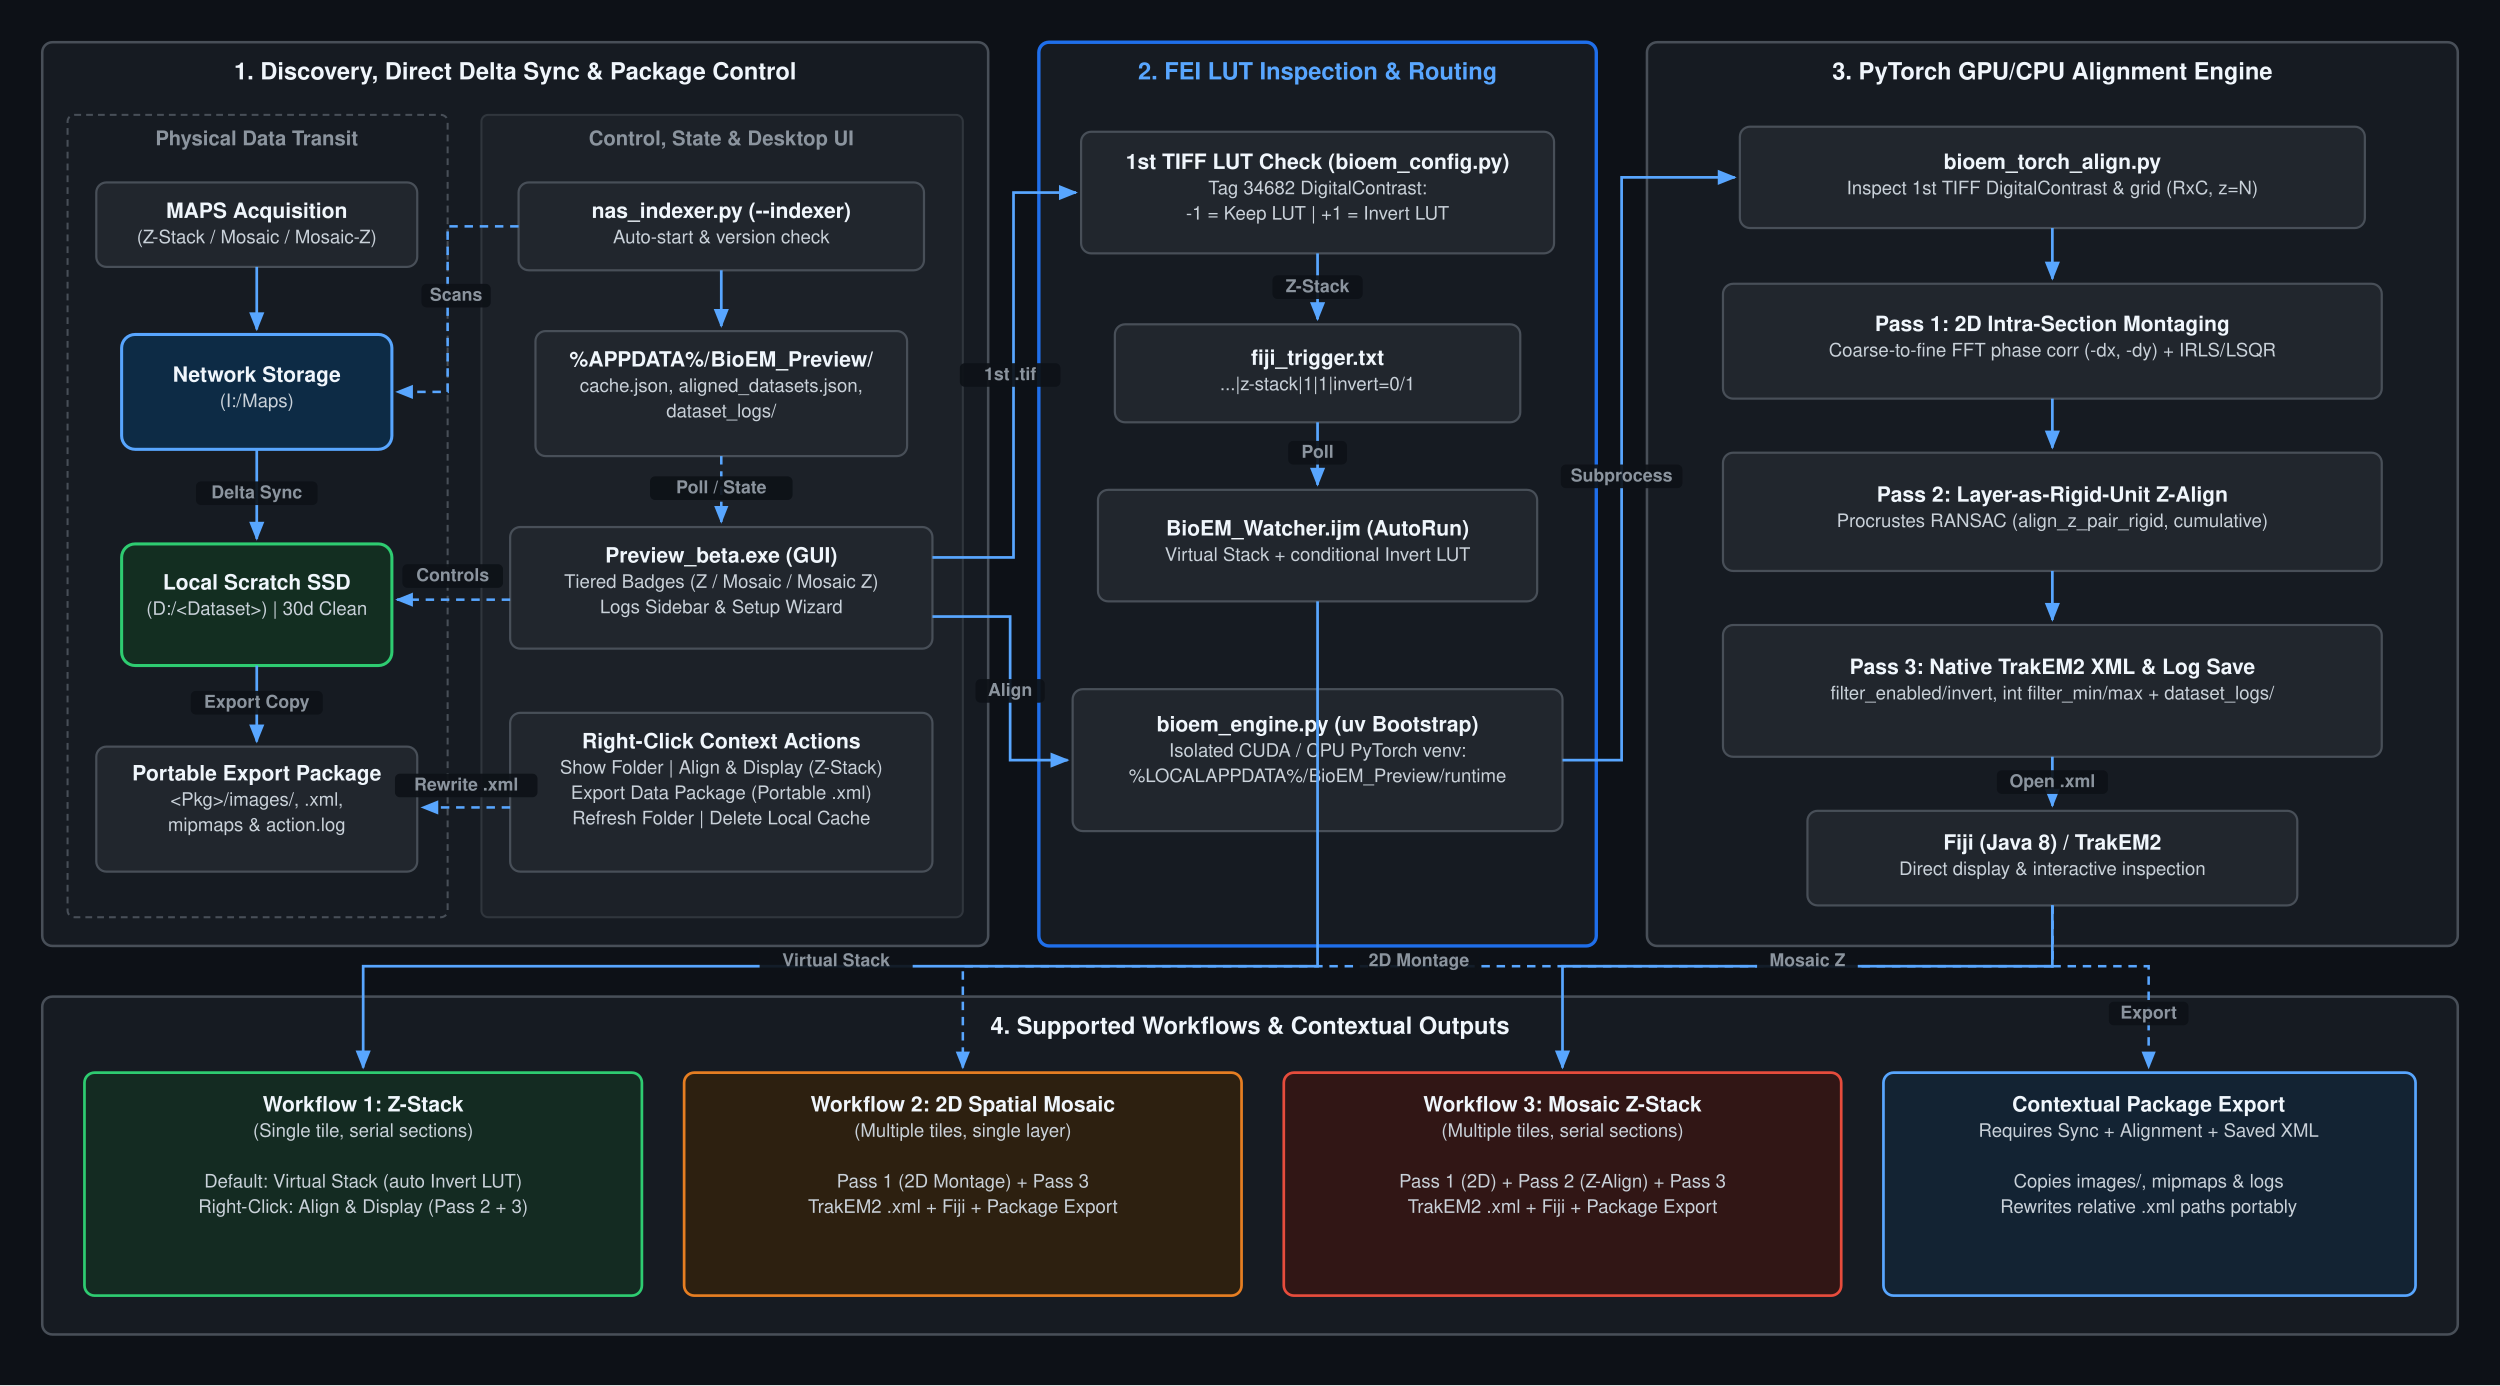
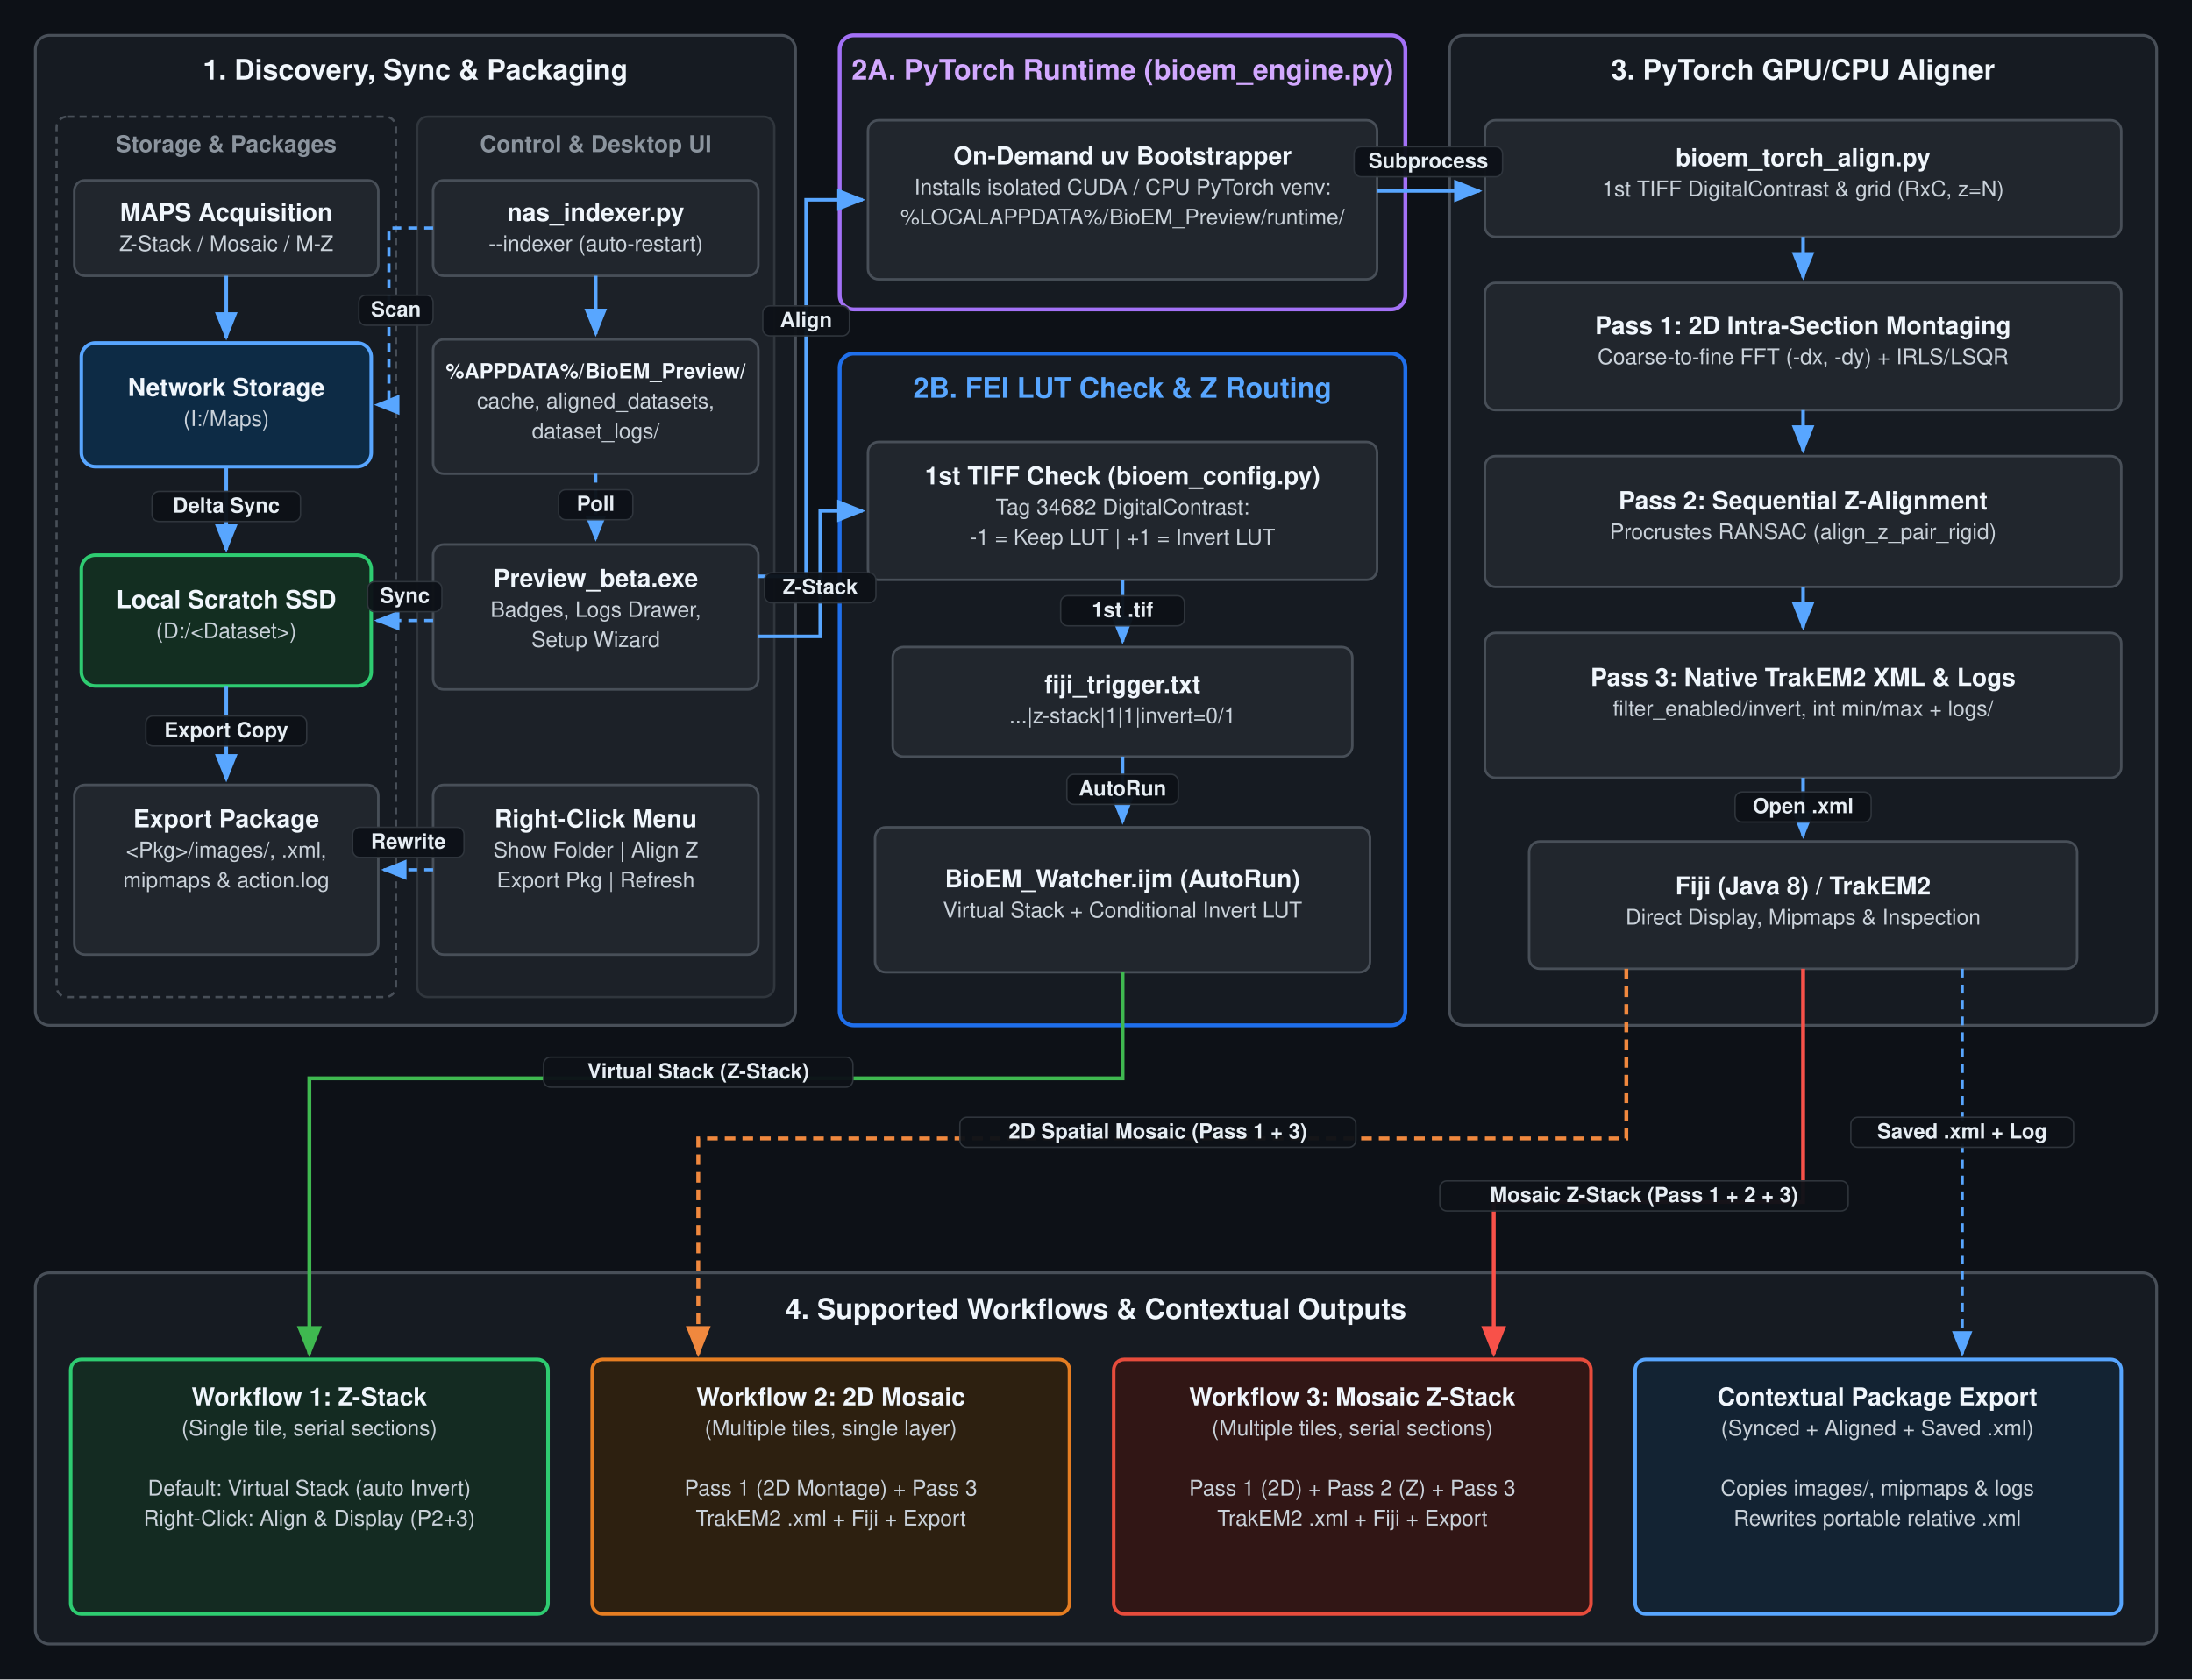
- <svg xmlns="http://www.w3.org/2000/svg" width="1480" height="820" viewBox="0 0 1480 820" font-family="-apple-system, BlinkMacSystemFont, Segoe UI, Helvetica, Arial, sans-serif">
+ <svg xmlns="http://www.w3.org/2000/svg" width="1240" height="950" viewBox="0 0 1240 950" font-family="-apple-system, BlinkMacSystemFont, Segoe UI, Helvetica, Arial, sans-serif">
  <defs>
-     <marker id="arrow" viewBox="0 0 10 10" refX="9" refY="5" markerWidth="7" markerHeight="7" orient="auto-start-reverse">
+     <marker id="arrow" viewBox="0 0 10 10" refX="9" refY="5" markerWidth="8" markerHeight="8" orient="auto-start-reverse">
      <path d="M 0 1 L 10 5 L 0 9 z" fill="#58a6ff" />
+     </marker>
+     <marker id="arrow-orange" viewBox="0 0 10 10" refX="9" refY="5" markerWidth="8" markerHeight="8" orient="auto-start-reverse">
+       <path d="M 0 1 L 10 5 L 0 9 z" fill="#f0883e" />
+     </marker>
+     <marker id="arrow-green" viewBox="0 0 10 10" refX="9" refY="5" markerWidth="8" markerHeight="8" orient="auto-start-reverse">
+       <path d="M 0 1 L 10 5 L 0 9 z" fill="#3fb950" />
+     </marker>
+     <marker id="arrow-red" viewBox="0 0 10 10" refX="9" refY="5" markerWidth="8" markerHeight="8" orient="auto-start-reverse">
+       <path d="M 0 1 L 10 5 L 0 9 z" fill="#f85149" />
    </marker>
    <style>
      .bg { fill: #0d1117; }
-       .swim { fill: #161b22; stroke: #484f58; stroke-width: 1.5; rx: 6; }
-       .swim-blue { fill: #161b22; stroke: #1f6feb; stroke-width: 2; rx: 6; }
-       .sub-dash { fill: none; stroke: #484f58; stroke-width: 1.2; stroke-dasharray: 4,3; rx: 4; }
-       .sub-in { fill: #1c2128; stroke: #30363d; stroke-width: 1.2; rx: 4; }
-       .box { fill: #21262d; stroke: #484f58; stroke-width: 1.3; rx: 6; }
-       .cyl-blue { fill: #0d2b45; stroke: #58a6ff; stroke-width: 1.8; rx: 8; }
-       .cyl-green { fill: #132e21; stroke: #2ecc71; stroke-width: 1.8; rx: 8; }
-       .hdr { fill: #f0f6fc; font-size: 14px; font-weight: 700; }
-       .hdr-blue { fill: #58a6ff; font-size: 14px; font-weight: 700; }
-       .subhdr { fill: #8b949e; font-size: 12px; font-weight: 600; }
-       .t-bold { fill: #f0f6fc; font-size: 12.5px; font-weight: 700; }
-       .t-sub { fill: #c9d1d9; font-size: 11px; }
-       .edge { fill: none; stroke: #58a6ff; stroke-width: 1.6; marker-end: url(#arrow); }
-       .edge-dash { fill: none; stroke: #58a6ff; stroke-width: 1.5; stroke-dasharray: 5,4; marker-end: url(#arrow); }
-       .elbl-bg { fill: #0d1117; opacity: 0.92; }
-       .elbl { fill: #8b949e; font-size: 10.5px; font-weight: 600; }
+       .swim { fill: #161b22; stroke: #484f58; stroke-width: 1.6; rx: 8; }
+       .swim-blue { fill: #161b22; stroke: #1f6feb; stroke-width: 2.2; rx: 8; }
+       .swim-purple { fill: #161b22; stroke: #a371f7; stroke-width: 2.2; rx: 8; }
+       .sub-dash { fill: none; stroke: #484f58; stroke-width: 1.3; stroke-dasharray: 4,3; rx: 6; }
+       .sub-in { fill: #1c2128; stroke: #30363d; stroke-width: 1.3; rx: 6; }
+       .box { fill: #21262d; stroke: #484f58; stroke-width: 1.4; rx: 6; }
+       .cyl-blue { fill: #0d2b45; stroke: #58a6ff; stroke-width: 2; rx: 8; }
+       .cyl-green { fill: #132e21; stroke: #2ecc71; stroke-width: 2; rx: 8; }
+       .hdr { fill: #f0f6fc; font-size: 16px; font-weight: 700; }
+       .hdr-blue { fill: #58a6ff; font-size: 16px; font-weight: 700; }
+       .hdr-purple { fill: #d2a8ff; font-size: 16px; font-weight: 700; }
+       .subhdr { fill: #8b949e; font-size: 13px; font-weight: 700; }
+       .t-bold { fill: #f0f6fc; font-size: 14px; font-weight: 700; }
+       .t-bold-sm { fill: #f0f6fc; font-size: 11.8px; font-weight: 700; }
+       .t-sub { fill: #c9d1d9; font-size: 12.2px; }
+       .edge { fill: none; stroke: #58a6ff; stroke-width: 2; marker-end: url(#arrow); }
+       .edge-dash { fill: none; stroke: #58a6ff; stroke-width: 1.8; stroke-dasharray: 5,4; marker-end: url(#arrow); }
+       .edge-green { fill: none; stroke: #3fb950; stroke-width: 2.2; marker-end: url(#arrow-green); }
+       .edge-orange { fill: none; stroke: #f0883e; stroke-width: 2.2; stroke-dasharray: 6,4; marker-end: url(#arrow-orange); }
+       .edge-red { fill: none; stroke: #f85149; stroke-width: 2.2; marker-end: url(#arrow-red); }
+       .elbl-bg { fill: #0d1117; stroke: #30363d; stroke-width: 0.8; opacity: 0.96; }
+       .elbl { fill: #e6edf3; font-size: 11.8px; font-weight: 700; }
    </style>
  </defs>
-   <rect class="bg" x="0" y="0" width="1480" height="820" />
-   <rect class="swim" x="25" y="25" width="560" height="535" />
-   <text class="hdr" x="305" y="47" text-anchor="middle">1. Discovery, Direct Delta Sync &amp; Package Control</text>
-   <rect class="sub-dash" x="40" y="68" width="225" height="475" />
-   <text class="subhdr" x="152" y="86" text-anchor="middle">Physical Data Transit</text>
-   <rect class="box" x="57" y="108" width="190" height="50" />
-   <text class="t-bold" x="152" y="129" text-anchor="middle">MAPS Acquisition</text>
-   <text class="t-sub" x="152" y="144" text-anchor="middle">(Z-Stack / Mosaic / Mosaic-Z)</text>
-   <rect class="cyl-blue" x="72" y="198" width="160" height="68" />
-   <text class="t-bold" x="152" y="226" text-anchor="middle">Network Storage</text>
-   <text class="t-sub" x="152" y="241" text-anchor="middle">(I:/Maps)</text>
-   <rect class="cyl-green" x="72" y="322" width="160" height="72" />
-   <text class="t-bold" x="152" y="349" text-anchor="middle">Local Scratch SSD</text>
-   <text class="t-sub" x="152" y="364" text-anchor="middle">(D:/&lt;Dataset&gt;) | 30d Clean</text>
-   <rect class="box" x="57" y="442" width="190" height="74" />
-   <text class="t-bold" x="152" y="462" text-anchor="middle">Portable Export Package</text>
-   <text class="t-sub" x="152" y="477" text-anchor="middle">&lt;Pkg&gt;/images/, .xml,</text>
-   <text class="t-sub" x="152" y="492" text-anchor="middle">mipmaps &amp; action.log</text>
-   <rect class="sub-in" x="285" y="68" width="285" height="475" />
-   <text class="subhdr" x="427" y="86" text-anchor="middle">Control, State &amp; Desktop UI</text>
-   <rect class="box" x="307" y="108" width="240" height="52" />
-   <text class="t-bold" x="427" y="129" text-anchor="middle">nas_indexer.py (--indexer)</text>
-   <text class="t-sub" x="427" y="144" text-anchor="middle">Auto-start &amp; version check</text>
-   <rect class="box" x="317" y="196" width="220" height="74" />
-   <text class="t-bold" x="427" y="217" text-anchor="middle">%APPDATA%/BioEM_Preview/</text>
-   <text class="t-sub" x="427" y="232" text-anchor="middle">cache.json, aligned_datasets.json,</text>
-   <text class="t-sub" x="427" y="247" text-anchor="middle">dataset_logs/</text>
-   <rect class="box" x="302" y="312" width="250" height="72" />
-   <text class="t-bold" x="427" y="333" text-anchor="middle">Preview_beta.exe (GUI)</text>
-   <text class="t-sub" x="427" y="348" text-anchor="middle">Tiered Badges (Z / Mosaic / Mosaic Z)</text>
-   <text class="t-sub" x="427" y="363" text-anchor="middle">Logs Sidebar &amp; Setup Wizard</text>
-   <rect class="box" x="302" y="422" width="250" height="94" />
-   <text class="t-bold" x="427" y="443" text-anchor="middle">Right-Click Context Actions</text>
-   <text class="t-sub" x="427" y="458" text-anchor="middle">Show Folder | Align &amp; Display (Z-Stack)</text>
-   <text class="t-sub" x="427" y="473" text-anchor="middle">Export Data Package (Portable .xml)</text>
-   <text class="t-sub" x="427" y="488" text-anchor="middle">Refresh Folder | Delete Local Cache</text>
-   <rect class="swim-blue" x="615" y="25" width="330" height="535" />
-   <text class="hdr-blue" x="780" y="47" text-anchor="middle">2. FEI LUT Inspection &amp; Routing</text>
-   <rect class="box" x="640" y="78" width="280" height="72" />
-   <text class="t-bold" x="780" y="100" text-anchor="middle">1st TIFF LUT Check (bioem_config.py)</text>
-   <text class="t-sub" x="780" y="115" text-anchor="middle">Tag 34682 DigitalContrast:</text>
-   <text class="t-sub" x="780" y="130" text-anchor="middle">-1 = Keep LUT | +1 = Invert LUT</text>
-   <rect class="box" x="660" y="192" width="240" height="58" />
-   <text class="t-bold" x="780" y="216" text-anchor="middle">fiji_trigger.txt</text>
-   <text class="t-sub" x="780" y="231" text-anchor="middle">...|z-stack|1|1|invert=0/1</text>
-   <rect class="box" x="650" y="290" width="260" height="66" />
-   <text class="t-bold" x="780" y="317" text-anchor="middle">BioEM_Watcher.ijm (AutoRun)</text>
-   <text class="t-sub" x="780" y="332" text-anchor="middle">Virtual Stack + conditional Invert LUT</text>
-   <rect class="box" x="635" y="408" width="290" height="84" />
-   <text class="t-bold" x="780" y="433" text-anchor="middle">bioem_engine.py (uv Bootstrap)</text>
-   <text class="t-sub" x="780" y="448" text-anchor="middle">Isolated CUDA / CPU PyTorch venv:</text>
-   <text class="t-sub" x="780" y="463" text-anchor="middle">%LOCALAPPDATA%/BioEM_Preview/runtime</text>
-   <rect class="swim" x="975" y="25" width="480" height="535" />
-   <text class="hdr" x="1215" y="47" text-anchor="middle">3. PyTorch GPU/CPU Alignment Engine</text>
-   <rect class="box" x="1030" y="75" width="370" height="60" />
-   <text class="t-bold" x="1215" y="100" text-anchor="middle">bioem_torch_align.py</text>
-   <text class="t-sub" x="1215" y="115" text-anchor="middle">Inspect 1st TIFF DigitalContrast &amp; grid (RxC, z=N)</text>
-   <rect class="box" x="1020" y="168" width="390" height="68" />
-   <text class="t-bold" x="1215" y="196" text-anchor="middle">Pass 1: 2D Intra-Section Montaging</text>
-   <text class="t-sub" x="1215" y="211" text-anchor="middle">Coarse-to-fine FFT phase corr (-dx, -dy) + IRLS/LSQR</text>
-   <rect class="box" x="1020" y="268" width="390" height="70" />
-   <text class="t-bold" x="1215" y="297" text-anchor="middle">Pass 2: Layer-as-Rigid-Unit Z-Align</text>
-   <text class="t-sub" x="1215" y="312" text-anchor="middle">Procrustes RANSAC (align_z_pair_rigid, cumulative)</text>
-   <rect class="box" x="1020" y="370" width="390" height="78" />
-   <text class="t-bold" x="1215" y="399" text-anchor="middle">Pass 3: Native TrakEM2 XML &amp; Log Save</text>
-   <text class="t-sub" x="1215" y="414" text-anchor="middle">filter_enabled/invert, int filter_min/max + dataset_logs/</text>
-   <rect class="box" x="1070" y="480" width="290" height="56" />
-   <text class="t-bold" x="1215" y="503" text-anchor="middle">Fiji (Java 8) / TrakEM2</text>
-   <text class="t-sub" x="1215" y="518" text-anchor="middle">Direct display &amp; interactive inspection</text>
-   <rect class="swim" x="25" y="590" width="1430" height="200" />
-   <text class="hdr" x="740" y="612" text-anchor="middle">4. Supported Workflows &amp; Contextual Outputs</text>
-   <rect class="box" x="50" y="635" width="330" height="132" style="fill:#142b22;stroke:#2ecc71;stroke-width:1.6;" />
-   <text class="t-bold" x="215" y="658" text-anchor="middle">Workflow 1: Z-Stack</text>
-   <text class="t-sub" x="215" y="673" text-anchor="middle">(Single tile, serial sections)</text>
-   <text class="t-sub" x="215" y="688" text-anchor="middle" />
-   <text class="t-sub" x="215" y="703" text-anchor="middle">Default: Virtual Stack (auto Invert LUT)</text>
-   <text class="t-sub" x="215" y="718" text-anchor="middle">Right-Click: Align &amp; Display (Pass 2 + 3)</text>
-   <rect class="box" x="405" y="635" width="330" height="132" style="fill:#2d2010;stroke:#e67e22;stroke-width:1.6;" />
-   <text class="t-bold" x="570" y="658" text-anchor="middle">Workflow 2: 2D Spatial Mosaic</text>
-   <text class="t-sub" x="570" y="673" text-anchor="middle">(Multiple tiles, single layer)</text>
-   <text class="t-sub" x="570" y="688" text-anchor="middle" />
-   <text class="t-sub" x="570" y="703" text-anchor="middle">Pass 1 (2D Montage) + Pass 3</text>
-   <text class="t-sub" x="570" y="718" text-anchor="middle">TrakEM2 .xml + Fiji + Package Export</text>
-   <rect class="box" x="760" y="635" width="330" height="132" style="fill:#311615;stroke:#e74c3c;stroke-width:1.6;" />
-   <text class="t-bold" x="925" y="658" text-anchor="middle">Workflow 3: Mosaic Z-Stack</text>
-   <text class="t-sub" x="925" y="673" text-anchor="middle">(Multiple tiles, serial sections)</text>
-   <text class="t-sub" x="925" y="688" text-anchor="middle" />
-   <text class="t-sub" x="925" y="703" text-anchor="middle">Pass 1 (2D) + Pass 2 (Z-Align) + Pass 3</text>
-   <text class="t-sub" x="925" y="718" text-anchor="middle">TrakEM2 .xml + Fiji + Package Export</text>
-   <rect class="box" x="1115" y="635" width="315" height="132" style="fill:#132333;stroke:#58a6ff;stroke-width:1.6;" />
-   <text class="t-bold" x="1272" y="658" text-anchor="middle">Contextual Package Export</text>
-   <text class="t-sub" x="1272" y="673" text-anchor="middle">Requires Sync + Alignment + Saved XML</text>
-   <text class="t-sub" x="1272" y="688" text-anchor="middle" />
-   <text class="t-sub" x="1272" y="703" text-anchor="middle">Copies images/, mipmaps &amp; logs</text>
-   <text class="t-sub" x="1272" y="718" text-anchor="middle">Rewrites relative .xml paths portably</text>
-   <path class="edge" d="M 152 158 L 152 195" />
-   <path class="edge" d="M 152 266 L 152 319" />
-   <rect class="elbl-bg" x="116.0" y="285" width="72.0" height="14" rx="3" />
-   <text class="elbl" x="152" y="295" text-anchor="middle">Delta Sync</text>
-   <path class="edge" d="M 152 394 L 152 439" />
-   <rect class="elbl-bg" x="112.9" y="409" width="78.2" height="14" rx="3" />
-   <text class="elbl" x="152" y="419" text-anchor="middle">Export Copy</text>
-   <path class="edge-dash" d="M 307 134 L 265 134 L 265 232 L 235 232" />
-   <rect class="elbl-bg" x="249.5" y="168" width="41.0" height="14" rx="3" />
-   <text class="elbl" x="270" y="178" text-anchor="middle">Scans</text>
-   <path class="edge" d="M 427 160 L 427 193" />
-   <path class="edge-dash" d="M 427 270 L 427 309" />
-   <rect class="elbl-bg" x="384.8" y="282" width="84.4" height="14" rx="3" />
-   <text class="elbl" x="427" y="292" text-anchor="middle">Poll / State</text>
-   <path class="edge-dash" d="M 302 355 L 235 355" />
-   <rect class="elbl-bg" x="238.2" y="334" width="59.6" height="14" rx="3" />
-   <text class="elbl" x="268" y="344" text-anchor="middle">Controls</text>
-   <path class="edge-dash" d="M 302 478 L 250 478" />
-   <rect class="elbl-bg" x="233.8" y="458" width="84.4" height="14" rx="3" />
-   <text class="elbl" x="276" y="468" text-anchor="middle">Rewrite .xml</text>
-   <path class="edge" d="M 552 330 L 600 330 L 600 114 L 637 114" />
-   <rect class="elbl-bg" x="568.2" y="215" width="59.6" height="14" rx="3" />
-   <text class="elbl" x="598" y="225" text-anchor="middle">1st .tif</text>
-   <path class="edge" d="M 780 150 L 780 189" />
-   <rect class="elbl-bg" x="753.3" y="163" width="53.4" height="14" rx="3" />
-   <text class="elbl" x="780" y="173" text-anchor="middle">Z-Stack</text>
-   <path class="edge" d="M 780 250 L 780 287" />
-   <rect class="elbl-bg" x="762.6" y="261" width="34.8" height="14" rx="3" />
-   <text class="elbl" x="780" y="271" text-anchor="middle">Poll</text>
-   <path class="edge" d="M 552 365 L 598 365 L 598 450 L 632 450" />
-   <rect class="elbl-bg" x="577.5" y="402" width="41.0" height="14" rx="3" />
-   <text class="elbl" x="598" y="412" text-anchor="middle">Align</text>
-   <path class="edge" d="M 925 450 L 960 450 L 960 105 L 1027 105" />
-   <rect class="elbl-bg" x="924.0" y="275" width="72.0" height="14" rx="3" />
-   <text class="elbl" x="960" y="285" text-anchor="middle">Subprocess</text>
-   <path class="edge" d="M 1215 135 L 1215 165" />
-   <path class="edge" d="M 1215 236 L 1215 265" />
-   <path class="edge" d="M 1215 338 L 1215 367" />
-   <path class="edge" d="M 1215 448 L 1215 477" />
-   <rect class="elbl-bg" x="1182.1" y="456" width="65.8" height="14" rx="3" />
-   <text class="elbl" x="1215" y="466" text-anchor="middle">Open .xml</text>
-   <path class="edge" d="M 780 356 L 780 572 L 215 572 L 215 632" />
-   <rect class="elbl-bg" x="449.7" y="562" width="90.6" height="14" rx="3" />
-   <text class="elbl" x="495" y="572" text-anchor="middle">Virtual Stack</text>
-   <path class="edge-dash" d="M 1215 536 L 1215 572 L 570 572 L 570 632" />
-   <rect class="elbl-bg" x="804.0" y="562" width="72.0" height="14" rx="3" />
-   <text class="elbl" x="840" y="572" text-anchor="middle">2D Montage</text>
-   <path class="edge" d="M 1215 536 L 1215 572 L 925 572 L 925 632" />
-   <rect class="elbl-bg" x="1040.2" y="562" width="59.6" height="14" rx="3" />
-   <text class="elbl" x="1070" y="572" text-anchor="middle">Mosaic Z</text>
-   <path class="edge-dash" d="M 1215 536 L 1215 572 L 1272 572 L 1272 632" />
-   <rect class="elbl-bg" x="1248.4" y="593" width="47.2" height="14" rx="3" />
-   <text class="elbl" x="1272" y="603" text-anchor="middle">Export</text>
+   <rect class="bg" x="0" y="0" width="1240" height="950" />
+   <rect class="swim" x="20" y="20" width="430" height="560" />
+   <text class="hdr" x="235" y="45" text-anchor="middle">1. Discovery, Sync &amp; Packaging</text>
+   <rect class="sub-dash" x="32" y="66" width="192" height="498" />
+   <text class="subhdr" x="128" y="86" text-anchor="middle">Storage &amp; Packages</text>
+   <rect class="box" x="42" y="102" width="172" height="54" />
+   <text class="t-bold" x="128" y="125" text-anchor="middle">MAPS Acquisition</text>
+   <text class="t-sub" x="128" y="142" text-anchor="middle">Z-Stack / Mosaic / M-Z</text>
+   <rect class="cyl-blue" x="46" y="194" width="164" height="70" />
+   <text class="t-bold" x="128" y="224" text-anchor="middle">Network Storage</text>
+   <text class="t-sub" x="128" y="241" text-anchor="middle">(I:/Maps)</text>
+   <rect class="cyl-green" x="46" y="314" width="164" height="74" />
+   <text class="t-bold" x="128" y="344" text-anchor="middle">Local Scratch SSD</text>
+   <text class="t-sub" x="128" y="361" text-anchor="middle">(D:/&lt;Dataset&gt;)</text>
+   <rect class="box" x="42" y="444" width="172" height="96" />
+   <text class="t-bold" x="128" y="468" text-anchor="middle">Export Package</text>
+   <text class="t-sub" x="128" y="485" text-anchor="middle">&lt;Pkg&gt;/images/, .xml,</text>
+   <text class="t-sub" x="128" y="502" text-anchor="middle">mipmaps &amp; action.log</text>
+   <rect class="sub-in" x="236" y="66" width="202" height="498" />
+   <text class="subhdr" x="337" y="86" text-anchor="middle">Control &amp; Desktop UI</text>
+   <rect class="box" x="245" y="102" width="184" height="54" />
+   <text class="t-bold" x="337" y="125" text-anchor="middle">nas_indexer.py</text>
+   <text class="t-sub" x="337" y="142" text-anchor="middle">--indexer (auto-restart)</text>
+   <rect class="box" x="245" y="192" width="184" height="76" />
+   <text class="t-bold-sm" x="337" y="214" text-anchor="middle">%APPDATA%/BioEM_Preview/</text>
+   <text class="t-sub" x="337" y="231" text-anchor="middle">cache, aligned_datasets,</text>
+   <text class="t-sub" x="337" y="248" text-anchor="middle">dataset_logs/</text>
+   <rect class="box" x="245" y="308" width="184" height="82" />
+   <text class="t-bold" x="337" y="332" text-anchor="middle">Preview_beta.exe</text>
+   <text class="t-sub" x="337" y="349" text-anchor="middle">Badges, Logs Drawer,</text>
+   <text class="t-sub" x="337" y="366" text-anchor="middle">Setup Wizard</text>
+   <rect class="box" x="245" y="444" width="184" height="96" />
+   <text class="t-bold" x="337" y="468" text-anchor="middle">Right-Click Menu</text>
+   <text class="t-sub" x="337" y="485" text-anchor="middle">Show Folder | Align Z</text>
+   <text class="t-sub" x="337" y="502" text-anchor="middle">Export Pkg | Refresh</text>
+   <rect class="swim-purple" x="475" y="20" width="320" height="155" />
+   <text class="hdr-purple" x="635" y="45" text-anchor="middle">2A. PyTorch Runtime (bioem_engine.py)</text>
+   <rect class="box" x="491" y="68" width="288" height="90" />
+   <text class="t-bold" x="635" y="93" text-anchor="middle">On-Demand uv Bootstrapper</text>
+   <text class="t-sub" x="635" y="110" text-anchor="middle">Installs isolated CUDA / CPU PyTorch venv:</text>
+   <text class="t-sub" x="635" y="127" text-anchor="middle">%LOCALAPPDATA%/BioEM_Preview/runtime/</text>
+   <rect class="swim-blue" x="475" y="200" width="320" height="380" />
+   <text class="hdr-blue" x="635" y="225" text-anchor="middle">2B. FEI LUT Check &amp; Z Routing</text>
+   <rect class="box" x="491" y="250" width="288" height="78" />
+   <text class="t-bold" x="635" y="274" text-anchor="middle">1st TIFF Check (bioem_config.py)</text>
+   <text class="t-sub" x="635" y="291" text-anchor="middle">Tag 34682 DigitalContrast:</text>
+   <text class="t-sub" x="635" y="308" text-anchor="middle">-1 = Keep LUT  |  +1 = Invert LUT</text>
+   <rect class="box" x="505" y="366" width="260" height="62" />
+   <text class="t-bold" x="635" y="392" text-anchor="middle">fiji_trigger.txt</text>
+   <text class="t-sub" x="635" y="409" text-anchor="middle">...|z-stack|1|1|invert=0/1</text>
+   <rect class="box" x="495" y="468" width="280" height="82" />
+   <text class="t-bold" x="635" y="502" text-anchor="middle">BioEM_Watcher.ijm (AutoRun)</text>
+   <text class="t-sub" x="635" y="519" text-anchor="middle">Virtual Stack + Conditional Invert LUT</text>
+   <rect class="swim" x="820" y="20" width="400" height="560" />
+   <text class="hdr" x="1020" y="45" text-anchor="middle">3. PyTorch GPU/CPU Aligner</text>
+   <rect class="box" x="840" y="68" width="360" height="66" />
+   <text class="t-bold" x="1020" y="94" text-anchor="middle">bioem_torch_align.py</text>
+   <text class="t-sub" x="1020" y="111" text-anchor="middle">1st TIFF DigitalContrast &amp; grid (RxC, z=N)</text>
+   <rect class="box" x="840" y="160" width="360" height="72" />
+   <text class="t-bold" x="1020" y="189" text-anchor="middle">Pass 1: 2D Intra-Section Montaging</text>
+   <text class="t-sub" x="1020" y="206" text-anchor="middle">Coarse-to-fine FFT (-dx, -dy) + IRLS/LSQR</text>
+   <rect class="box" x="840" y="258" width="360" height="74" />
+   <text class="t-bold" x="1020" y="288" text-anchor="middle">Pass 2: Sequential Z-Alignment</text>
+   <text class="t-sub" x="1020" y="305" text-anchor="middle">Procrustes RANSAC (align_z_pair_rigid)</text>
+   <rect class="box" x="840" y="358" width="360" height="82" />
+   <text class="t-bold" x="1020" y="388" text-anchor="middle">Pass 3: Native TrakEM2 XML &amp; Logs</text>
+   <text class="t-sub" x="1020" y="405" text-anchor="middle">filter_enabled/invert, int min/max + logs/</text>
+   <rect class="box" x="865" y="476" width="310" height="72" />
+   <text class="t-bold" x="1020" y="506" text-anchor="middle">Fiji (Java 8) / TrakEM2</text>
+   <text class="t-sub" x="1020" y="523" text-anchor="middle">Direct Display, Mipmaps &amp; Inspection</text>
+   <rect class="swim" x="20" y="720" width="1200" height="210" />
+   <text class="hdr" x="620" y="746" text-anchor="middle">4. Supported Workflows &amp; Contextual Outputs</text>
+   <rect class="box" x="40" y="769" width="270" height="144" style="fill:#142b22;stroke:#2ecc71;stroke-width:2;" />
+   <text class="t-bold" x="175" y="795" text-anchor="middle">Workflow 1: Z-Stack</text>
+   <text class="t-sub" x="175" y="812" text-anchor="middle">(Single tile, serial sections)</text>
+   <text class="t-sub" x="175" y="846" text-anchor="middle">Default: Virtual Stack (auto Invert)</text>
+   <text class="t-sub" x="175" y="863" text-anchor="middle">Right-Click: Align &amp; Display (P2+3)</text>
+   <rect class="box" x="335" y="769" width="270" height="144" style="fill:#2d2010;stroke:#e67e22;stroke-width:2;" />
+   <text class="t-bold" x="470" y="795" text-anchor="middle">Workflow 2: 2D Mosaic</text>
+   <text class="t-sub" x="470" y="812" text-anchor="middle">(Multiple tiles, single layer)</text>
+   <text class="t-sub" x="470" y="846" text-anchor="middle">Pass 1 (2D Montage) + Pass 3</text>
+   <text class="t-sub" x="470" y="863" text-anchor="middle">TrakEM2 .xml + Fiji + Export</text>
+   <rect class="box" x="630" y="769" width="270" height="144" style="fill:#311615;stroke:#e74c3c;stroke-width:2;" />
+   <text class="t-bold" x="765" y="795" text-anchor="middle">Workflow 3: Mosaic Z-Stack</text>
+   <text class="t-sub" x="765" y="812" text-anchor="middle">(Multiple tiles, serial sections)</text>
+   <text class="t-sub" x="765" y="846" text-anchor="middle">Pass 1 (2D) + Pass 2 (Z) + Pass 3</text>
+   <text class="t-sub" x="765" y="863" text-anchor="middle">TrakEM2 .xml + Fiji + Export</text>
+   <rect class="box" x="925" y="769" width="275" height="144" style="fill:#132333;stroke:#58a6ff;stroke-width:2;" />
+   <text class="t-bold" x="1062" y="795" text-anchor="middle">Contextual Package Export</text>
+   <text class="t-sub" x="1062" y="812" text-anchor="middle">(Synced + Aligned + Saved .xml)</text>
+   <text class="t-sub" x="1062" y="846" text-anchor="middle">Copies images/, mipmaps &amp; logs</text>
+   <text class="t-sub" x="1062" y="863" text-anchor="middle">Rewrites portable relative .xml</text>
+   <path class="edge" d="M 128 156 L 128 191" />
+   <path class="edge" d="M 128 264 L 128 311" />
+   <rect class="elbl-bg" x="86.0" y="278" width="84.0" height="17" rx="4" />
+   <text class="elbl" x="128" y="290" text-anchor="middle">Delta Sync</text>
+   <path class="edge" d="M 128 388 L 128 441" />
+   <rect class="elbl-bg" x="82.5" y="405" width="91.0" height="17" rx="4" />
+   <text class="elbl" x="128" y="417" text-anchor="middle">Export Copy</text>
+   <path class="edge-dash" d="M 245 129 L 220 129 L 220 229 L 213 229" />
+   <rect class="elbl-bg" x="203.0" y="167" width="42.0" height="17" rx="4" />
+   <text class="elbl" x="224" y="179" text-anchor="middle">Scan</text>
+   <path class="edge" d="M 337 156 L 337 189" />
+   <path class="edge-dash" d="M 337 268 L 337 305" />
+   <rect class="elbl-bg" x="316.0" y="277" width="42.0" height="17" rx="4" />
+   <text class="elbl" x="337" y="289" text-anchor="middle">Poll</text>
+   <path class="edge-dash" d="M 245 351 L 213 351" />
+   <rect class="elbl-bg" x="208.0" y="329" width="42.0" height="17" rx="4" />
+   <text class="elbl" x="229" y="341" text-anchor="middle">Sync</text>
+   <path class="edge-dash" d="M 245 492 L 217 492" />
+   <rect class="elbl-bg" x="199.5" y="468" width="63.0" height="17" rx="4" />
+   <text class="elbl" x="231" y="480" text-anchor="middle">Rewrite</text>
+   <path class="edge" d="M 429 326 L 456 326 L 456 113 L 488 113" />
+   <rect class="elbl-bg" x="431.5" y="173" width="49.0" height="17" rx="4" />
+   <text class="elbl" x="456" y="185" text-anchor="middle">Align</text>
+   <path class="edge" d="M 779 108 L 837 108" />
+   <rect class="elbl-bg" x="766.0" y="83" width="84.0" height="17" rx="4" />
+   <text class="elbl" x="808" y="95" text-anchor="middle">Subprocess</text>
+   <path class="edge" d="M 429 360 L 464 360 L 464 289 L 488 289" />
+   <rect class="elbl-bg" x="432.5" y="324" width="63.0" height="17" rx="4" />
+   <text class="elbl" x="464" y="336" text-anchor="middle">Z-Stack</text>
+   <path class="edge" d="M 635 328 L 635 363" />
+   <rect class="elbl-bg" x="600.0" y="337" width="70.0" height="17" rx="4" />
+   <text class="elbl" x="635" y="349" text-anchor="middle">1st .tif</text>
+   <path class="edge" d="M 635 428 L 635 465" />
+   <rect class="elbl-bg" x="603.5" y="438" width="63.0" height="17" rx="4" />
+   <text class="elbl" x="635" y="450" text-anchor="middle">AutoRun</text>
+   <path class="edge" d="M 1020 134 L 1020 157" />
+   <path class="edge" d="M 1020 232 L 1020 255" />
+   <path class="edge" d="M 1020 332 L 1020 355" />
+   <path class="edge" d="M 1020 440 L 1020 473" />
+   <rect class="elbl-bg" x="981.5" y="448" width="77.0" height="17" rx="4" />
+   <text class="elbl" x="1020" y="460" text-anchor="middle">Open .xml</text>
+   <path class="edge-green" d="M 635 550 L 635 610 L 175 610 L 175 766" />
+   <rect class="elbl-bg" x="307.5" y="598" width="175.0" height="17" rx="4" />
+   <text class="elbl" x="395" y="610" text-anchor="middle">Virtual Stack (Z-Stack)</text>
+   <path class="edge-orange" d="M 920 548 L 920 644 L 395 644 L 395 766" />
+   <rect class="elbl-bg" x="543.0" y="632" width="224.0" height="17" rx="4" />
+   <text class="elbl" x="655" y="644" text-anchor="middle">2D Spatial Mosaic (Pass 1 + 3)</text>
+   <path class="edge-red" d="M 1020 548 L 1020 680 L 845 680 L 845 766" />
+   <rect class="elbl-bg" x="814.5" y="668" width="231.0" height="17" rx="4" />
+   <text class="elbl" x="930" y="680" text-anchor="middle">Mosaic Z-Stack (Pass 1 + 2 + 3)</text>
+   <path class="edge-dash" d="M 1110 548 L 1110 766" />
+   <rect class="elbl-bg" x="1047.0" y="632" width="126.0" height="17" rx="4" />
+   <text class="elbl" x="1110" y="644" text-anchor="middle">Saved .xml + Log</text>
</svg>
